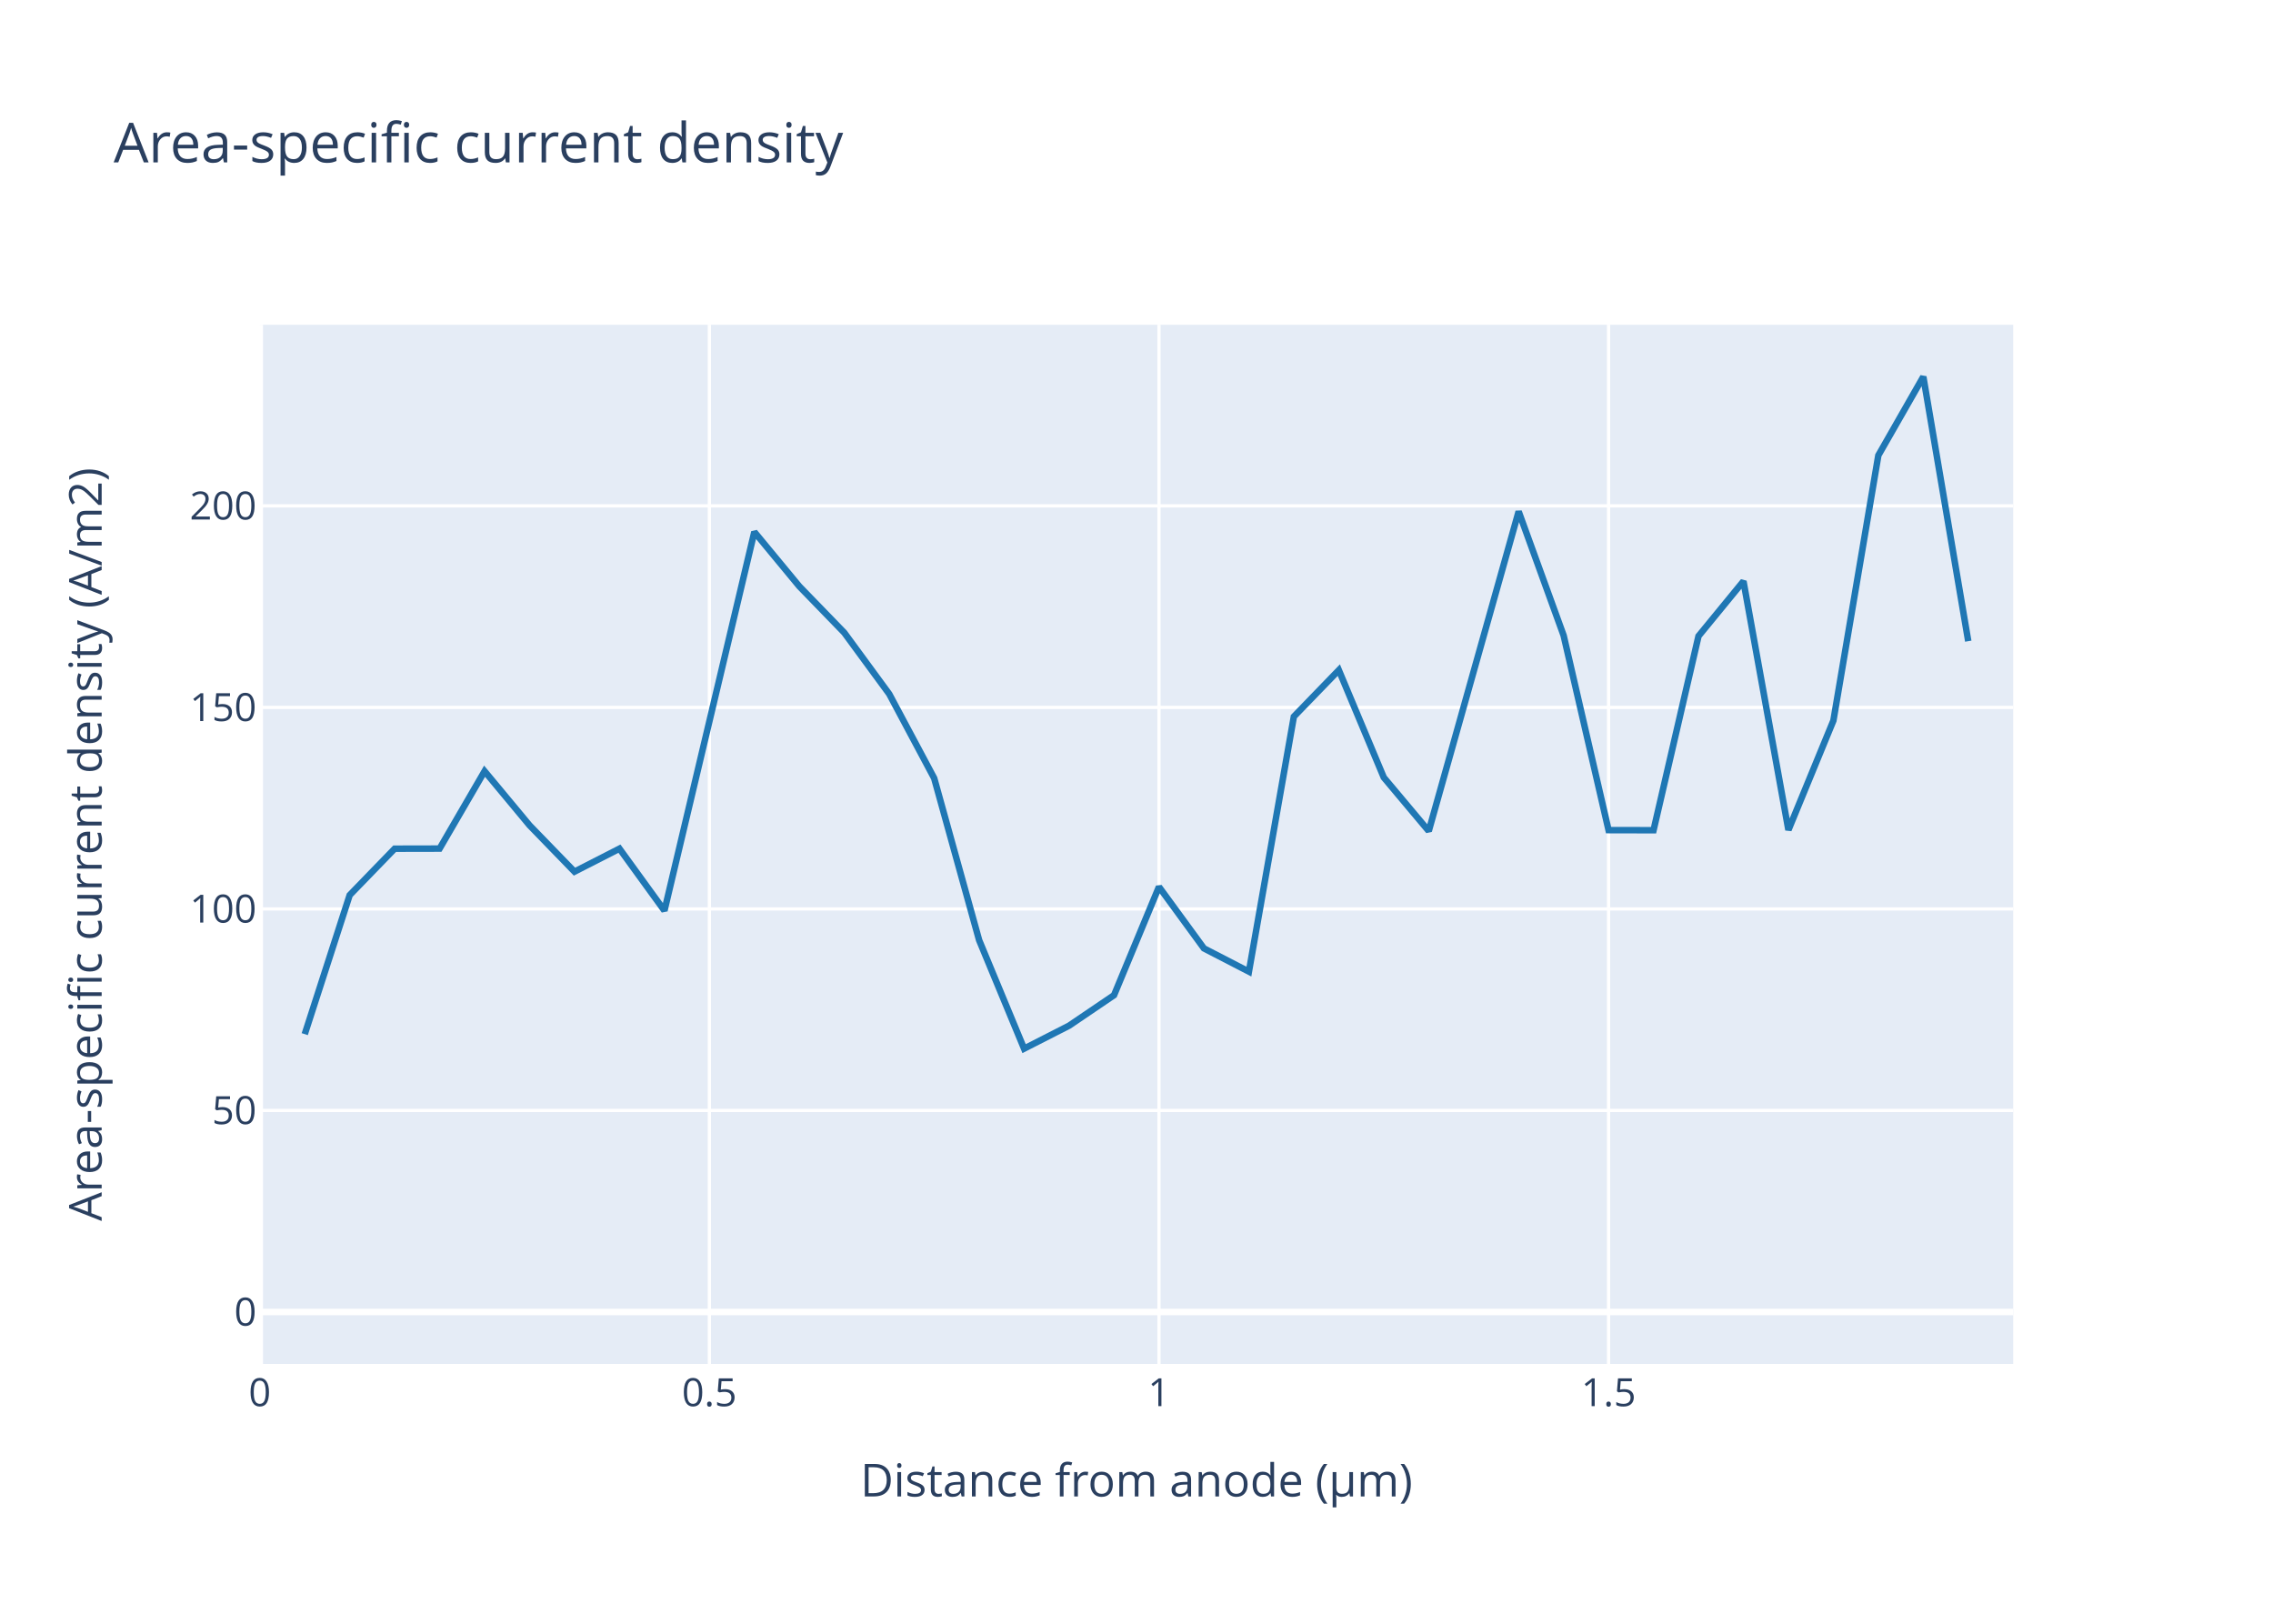
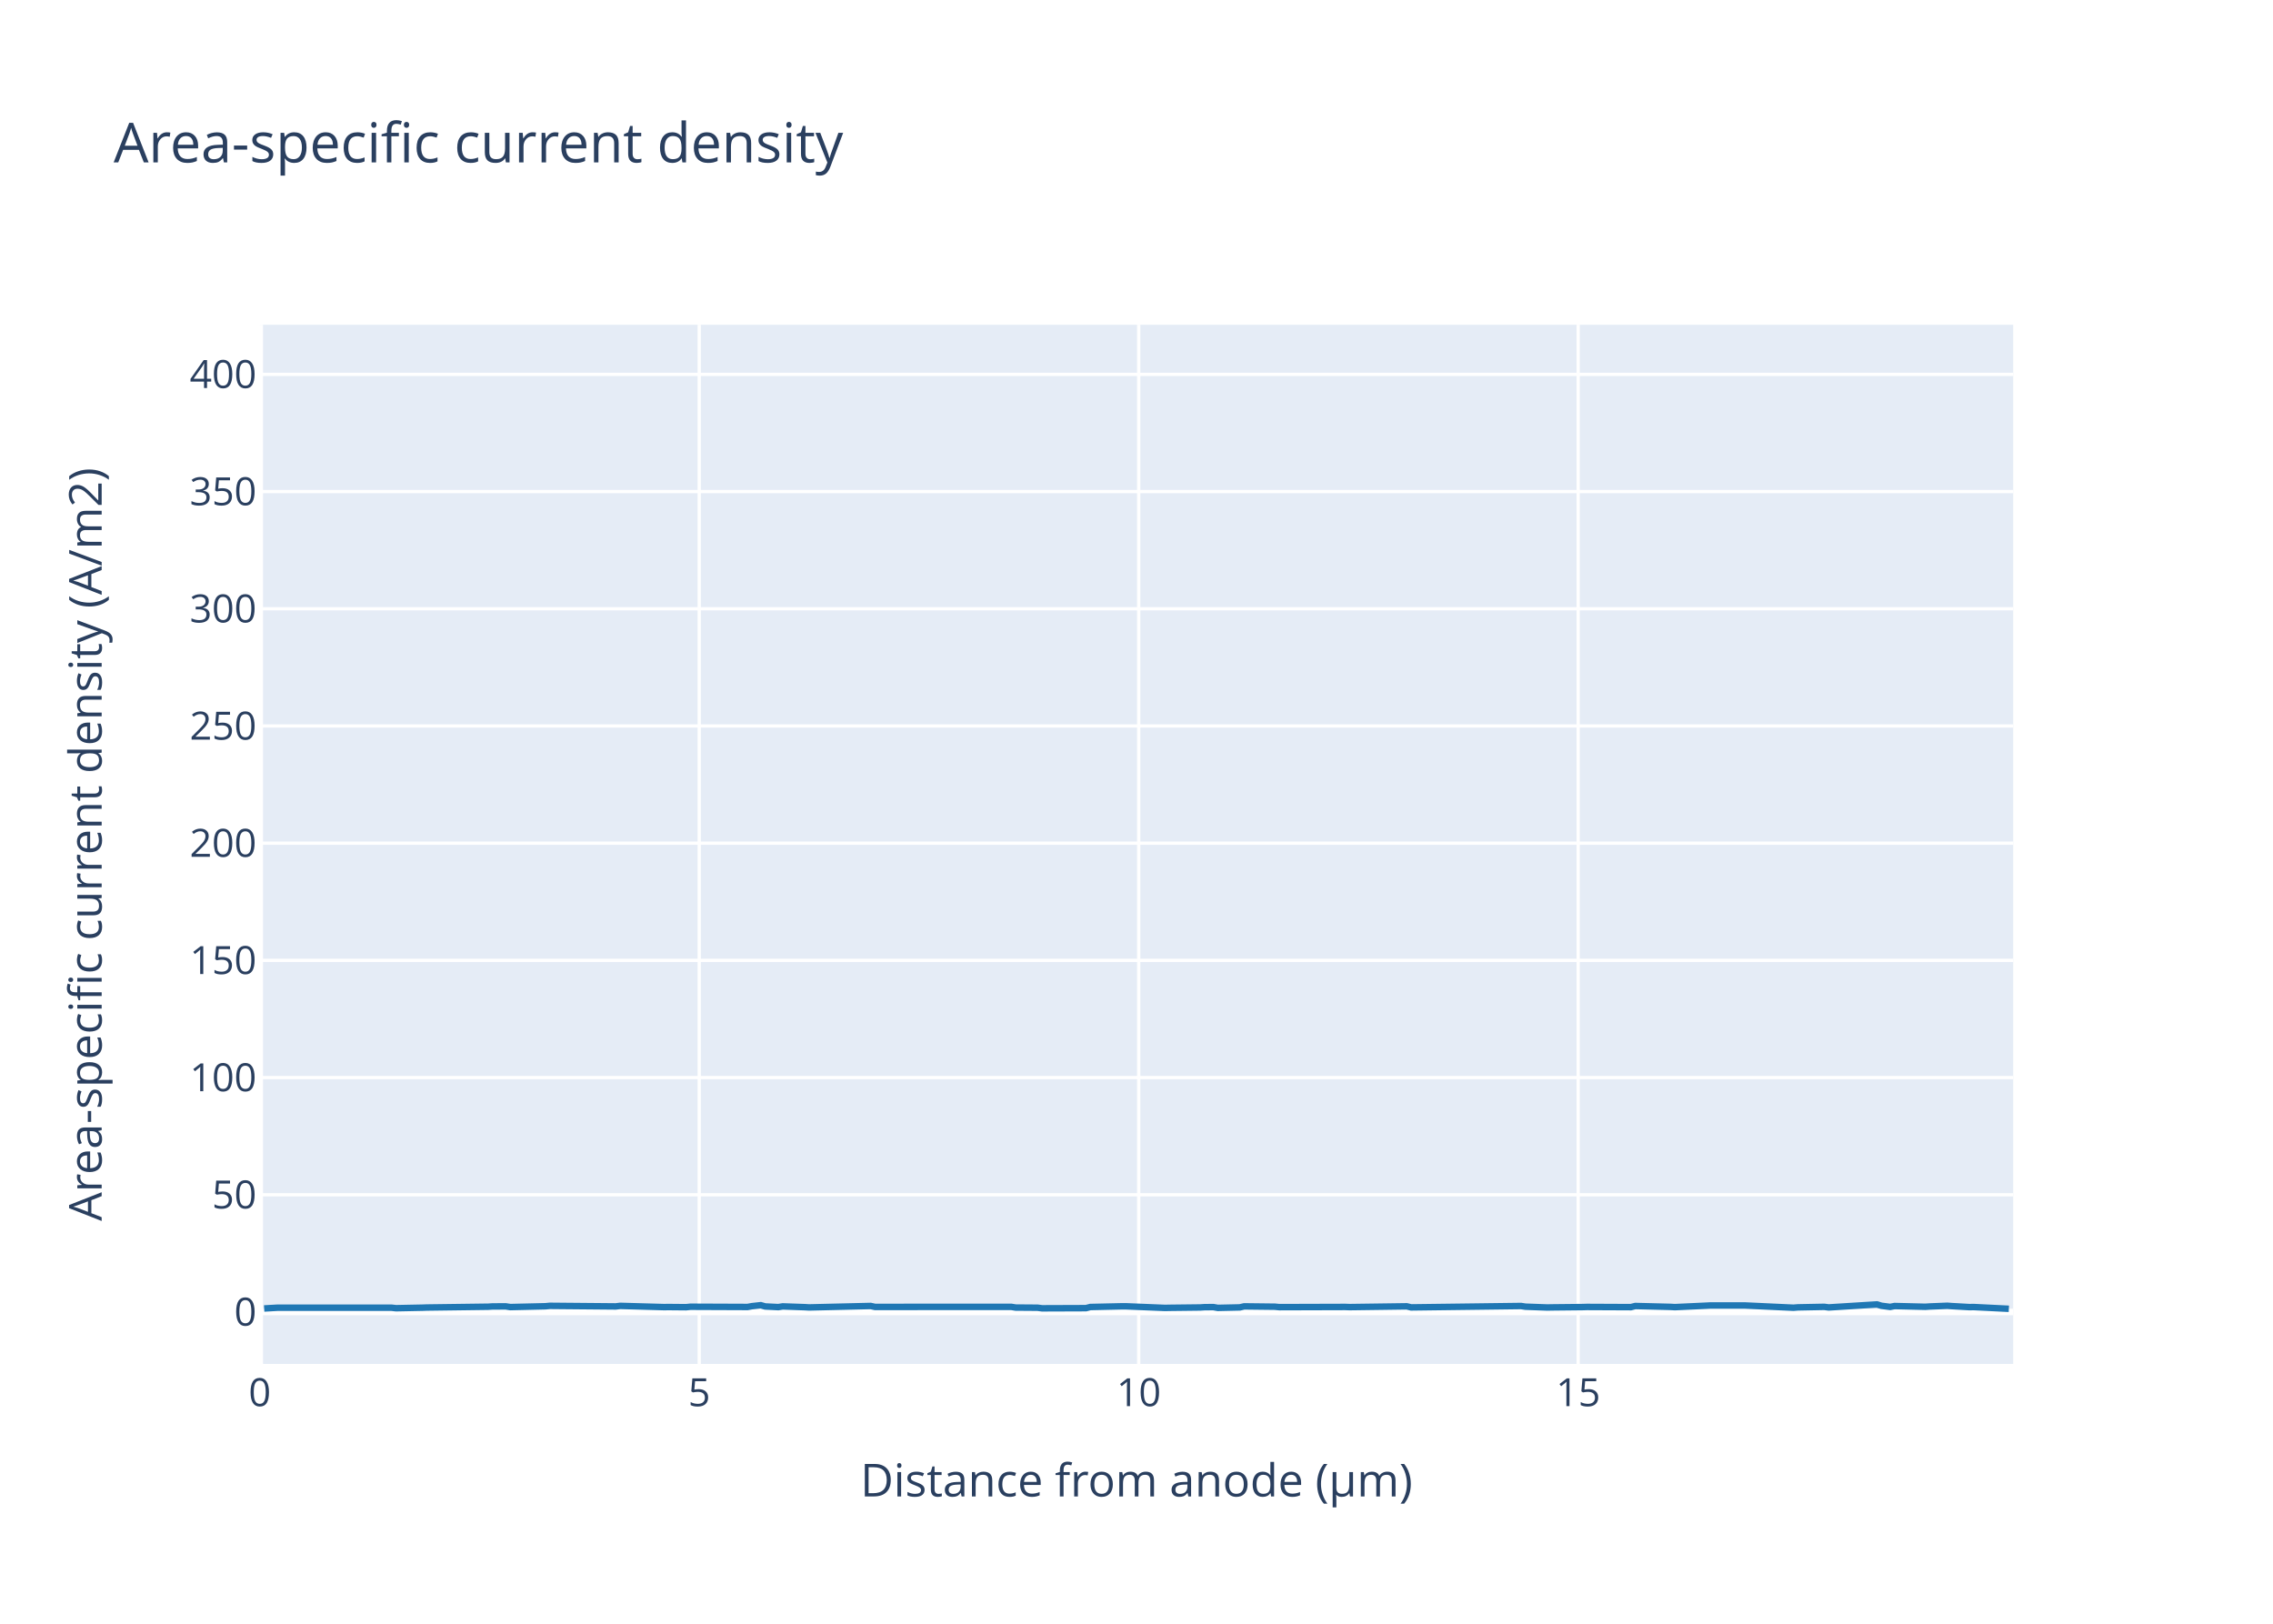
<svg xmlns="http://www.w3.org/2000/svg" class="main-svg" width="700" height="500" style="" viewBox="0 0 700 500">
  <rect x="0" y="0" width="700" height="500" style="fill: rgb(255, 255, 255); fill-opacity: 1;" />
-   <defs id="defs-33d1d7">
+   <defs id="defs-a6801e">
    <g class="clips">
-       <clipPath id="clip33d1d7xyplot" class="plotclip">
+       <clipPath id="clipa6801exyplot" class="plotclip">
        <rect width="540" height="320" />
      </clipPath>
-       <clipPath class="axesclip" id="clip33d1d7x">
+       <clipPath class="axesclip" id="clipa6801ex">
        <rect x="80" y="0" width="540" height="500" />
      </clipPath>
-       <clipPath class="axesclip" id="clip33d1d7y">
+       <clipPath class="axesclip" id="clipa6801ey">
        <rect x="0" y="100" width="700" height="320" />
      </clipPath>
-       <clipPath class="axesclip" id="clip33d1d7xy">
+       <clipPath class="axesclip" id="clipa6801exy">
        <rect x="80" y="100" width="540" height="320" />
      </clipPath>
    </g>
    <g class="gradients" />
    <g class="patterns" />
  </defs>
  <g class="bglayer">
    <rect class="bg" x="80" y="100" width="540" height="320" style="fill: rgb(229, 236, 246); fill-opacity: 1; stroke-width: 0;" />
  </g>
  <g class="layer-below">
    <g class="imagelayer" />
    <g class="shapelayer" />
  </g>
  <g class="cartesianlayer">
    <g class="subplot xy">
      <g class="layer-subplot">
        <g class="shapelayer" />
        <g class="imagelayer" />
      </g>
      <g class="minor-gridlayer">
        <g class="x" />
        <g class="y" />
      </g>
      <g class="gridlayer">
        <g class="x">
-           <path class="xgrid crisp" transform="translate(218.46,0)" d="M0,100v320" style="stroke: rgb(255, 255, 255); stroke-opacity: 1; stroke-width: 1px;" />
-           <path class="xgrid crisp" transform="translate(356.92,0)" d="M0,100v320" style="stroke: rgb(255, 255, 255); stroke-opacity: 1; stroke-width: 1px;" />
-           <path class="xgrid crisp" transform="translate(495.38,0)" d="M0,100v320" style="stroke: rgb(255, 255, 255); stroke-opacity: 1; stroke-width: 1px;" />
+           <path class="xgrid crisp" transform="translate(215.34,0)" d="M0,100v320" style="stroke: rgb(255, 255, 255); stroke-opacity: 1; stroke-width: 1px;" />
+           <path class="xgrid crisp" transform="translate(350.68,0)" d="M0,100v320" style="stroke: rgb(255, 255, 255); stroke-opacity: 1; stroke-width: 1px;" />
+           <path class="xgrid crisp" transform="translate(486.02,0)" d="M0,100v320" style="stroke: rgb(255, 255, 255); stroke-opacity: 1; stroke-width: 1px;" />
        </g>
        <g class="y">
-           <path class="ygrid crisp" transform="translate(0,341.94)" d="M80,0h540" style="stroke: rgb(255, 255, 255); stroke-opacity: 1; stroke-width: 1px;" />
-           <path class="ygrid crisp" transform="translate(0,279.89)" d="M80,0h540" style="stroke: rgb(255, 255, 255); stroke-opacity: 1; stroke-width: 1px;" />
-           <path class="ygrid crisp" transform="translate(0,217.83)" d="M80,0h540" style="stroke: rgb(255, 255, 255); stroke-opacity: 1; stroke-width: 1px;" />
-           <path class="ygrid crisp" transform="translate(0,155.77)" d="M80,0h540" style="stroke: rgb(255, 255, 255); stroke-opacity: 1; stroke-width: 1px;" />
+           <path class="ygrid crisp" transform="translate(0,367.91)" d="M80,0h540" style="stroke: rgb(255, 255, 255); stroke-opacity: 1; stroke-width: 1px;" />
+           <path class="ygrid crisp" transform="translate(0,331.82)" d="M80,0h540" style="stroke: rgb(255, 255, 255); stroke-opacity: 1; stroke-width: 1px;" />
+           <path class="ygrid crisp" transform="translate(0,295.73)" d="M80,0h540" style="stroke: rgb(255, 255, 255); stroke-opacity: 1; stroke-width: 1px;" />
+           <path class="ygrid crisp" transform="translate(0,259.64)" d="M80,0h540" style="stroke: rgb(255, 255, 255); stroke-opacity: 1; stroke-width: 1px;" />
+           <path class="ygrid crisp" transform="translate(0,223.55)" d="M80,0h540" style="stroke: rgb(255, 255, 255); stroke-opacity: 1; stroke-width: 1px;" />
+           <path class="ygrid crisp" transform="translate(0,187.46)" d="M80,0h540" style="stroke: rgb(255, 255, 255); stroke-opacity: 1; stroke-width: 1px;" />
+           <path class="ygrid crisp" transform="translate(0,151.37)" d="M80,0h540" style="stroke: rgb(255, 255, 255); stroke-opacity: 1; stroke-width: 1px;" />
+           <path class="ygrid crisp" transform="translate(0,115.28)" d="M80,0h540" style="stroke: rgb(255, 255, 255); stroke-opacity: 1; stroke-width: 1px;" />
        </g>
      </g>
      <g class="zerolinelayer">
        <path class="xzl zl crisp" transform="translate(80,0)" d="M0,100v320" style="stroke: rgb(255, 255, 255); stroke-opacity: 1; stroke-width: 2px;" />
        <path class="yzl zl crisp" transform="translate(0,404)" d="M80,0h540" style="stroke: rgb(255, 255, 255); stroke-opacity: 1; stroke-width: 2px;" />
      </g>
      <path class="xlines-below" />
      <path class="ylines-below" />
      <g class="overlines-below" />
      <g class="xaxislayer-below" />
      <g class="yaxislayer-below" />
      <g class="overaxes-below" />
-       <g class="plot" transform="translate(80,100)" clip-path="url(#clip33d1d7xyplot)">
+       <g class="plot" transform="translate(80,100)" clip-path="url(#clipa6801exyplot)">
        <g class="scatterlayer mlayer">
-           <g class="trace scatter trace3f045b" style="stroke-miterlimit: 2;">
+           <g class="trace scatter tracefd36e4" style="stroke-miterlimit: 2;">
            <g class="fills">
              <g>
-                 <path class="js-fill" d="M0,304L540,255.6L540,255.6L0,304Z" style="fill: rgb(68, 68, 68); fill-opacity: 0.3; stroke-width: 0;" />
+                 <path class="js-fill" d="M0,304L540,16L540,16L0,304Z" style="fill: rgb(68, 68, 68); fill-opacity: 0.3; stroke-width: 0;" />
              </g>
            </g>
            <g class="errorbars" />
            <g class="lines">
-               <path class="js-line" d="M0,304L540,255.6" style="vector-effect: non-scaling-stroke; fill: none; stroke: rgb(68, 68, 68); stroke-opacity: 1; stroke-width: 0px; opacity: 1;" />
-             </g>
-             <g class="points" />
-             <g class="text" />
-           </g>
-           <g class="trace scatter trace142fdf" style="stroke-miterlimit: 2;">
+               <path class="js-line" d="M0,304L540,16" style="vector-effect: non-scaling-stroke; fill: none; stroke: rgb(68, 68, 68); stroke-opacity: 1; stroke-width: 0px; opacity: 1;" />
+             </g>
+             <g class="points" />
+             <g class="text" />
+           </g>
+           <g class="trace scatter trace90f7fb" style="stroke-miterlimit: 2;">
            <g class="fills" />
            <g class="errorbars" />
            <g class="lines">
-               <path class="js-line" d="M0,304L540,255.6" style="vector-effect: non-scaling-stroke; fill: none; stroke: rgb(68, 68, 68); stroke-opacity: 1; stroke-width: 0px; opacity: 1;" />
-             </g>
-             <g class="points" />
-             <g class="text" />
-           </g>
-           <g class="trace scatter trace33b3f7" style="stroke-miterlimit: 2; opacity: 1;">
+               <path class="js-line" d="M0,304L540,16" style="vector-effect: non-scaling-stroke; fill: none; stroke: rgb(68, 68, 68); stroke-opacity: 1; stroke-width: 0px; opacity: 1;" />
+             </g>
+             <g class="points" />
+             <g class="text" />
+           </g>
+           <g class="trace scatter trace27fa7d" style="stroke-miterlimit: 2; opacity: 1;">
            <g class="fills" />
            <g class="errorbars" />
            <g class="lines">
-               <path class="js-line" d="M13.85,218.45L27.69,175.63L41.54,161.34L55.38,161.31L69.23,137.48L83.08,154.14L96.92,168.41L110.77,161.33L124.62,180.42L152.31,63.8L166.15,80.54L180,94.82L193.85,113.7L207.69,139.63L221.54,189.52L235.38,222.91L249.23,215.84L263.08,206.45L276.92,173.08L290.77,192.04L304.62,199.19L318.46,120.66L332.31,106.35L346.15,139.4L360,155.9L387.69,57.51L401.54,95.69L415.38,155.62L429.23,155.65L443.08,95.87L456.92,78.98L470.77,155.57L484.62,121.89L498.46,40.22L512.31,16L526.15,97.44" style="vector-effect: non-scaling-stroke; fill: none; stroke: rgb(31, 119, 180); stroke-opacity: 1; stroke-width: 2px; opacity: 1;" />
-             </g>
-             <g class="points" />
-             <g class="text" />
-           </g>
-           <g class="trace scatter trace7a72af" style="stroke-miterlimit: 2;">
+               <path class="js-line" d="M1.35,302.92L5.41,302.69L6.77,302.69L40.6,302.69L41.95,302.84L50.08,302.68L51.43,302.63L70.38,302.38L71.73,302.29L75.79,302.28L77.14,302.49L87.97,302.24L89.32,302.11L109.62,302.29L110.98,302.12L124.51,302.5L125.86,302.48L131.28,302.53L132.63,302.39L150.23,302.46L151.58,302.21L154.29,301.91L155.64,302.3L159.7,302.5L161.05,302.28L167.82,302.52L169.17,302.6L188.12,302.15L189.47,302.44L231.43,302.42L232.78,302.64L239.55,302.69L240.9,302.87L254.44,302.82L255.79,302.47L265.26,302.26L266.62,302.25L278.8,302.75L280.15,302.72L289.62,302.61L290.98,302.52L293.68,302.5L295.04,302.74L301.8,302.59L303.16,302.27L312.63,302.38L313.98,302.51L334.29,302.45L335.64,302.5L353.23,302.26L354.59,302.59L388.42,302.16L389.77,302.37L396.54,302.62L397.89,302.59L407.37,302.49L408.72,302.45L422.26,302.51L423.61,302.16L434.44,302.43L435.79,302.51L445.26,302.07L446.62,302L456.09,302L457.44,302L472.33,302.69L473.68,302.58L481.8,302.42L483.16,302.6L498.05,301.67L499.4,302.09L502.11,302.44L503.46,302.17L512.93,302.4L514.29,302.31L519.7,302.09L521.05,302.19L526.47,302.5L527.82,302.48L538.65,303.02" style="vector-effect: non-scaling-stroke; fill: none; stroke: rgb(31, 119, 180); stroke-opacity: 1; stroke-width: 2px; opacity: 1;" />
+             </g>
+             <g class="points" />
+             <g class="text" />
+           </g>
+           <g class="trace scatter trace4f955e" style="stroke-miterlimit: 2;">
            <g class="fills">
              <g>
-                 <path class="js-fill" d="M0,304L540,255.6L540,255.6L0,304Z" style="fill: rgb(68, 68, 68); fill-opacity: 0.7; stroke-width: 0;" />
+                 <path class="js-fill" d="M0,304L540,16L540,16L0,304Z" style="fill: rgb(68, 68, 68); fill-opacity: 0.7; stroke-width: 0;" />
              </g>
            </g>
            <g class="errorbars" />
            <g class="lines">
-               <path class="js-line" d="M0,304L540,255.6" style="vector-effect: non-scaling-stroke; fill: none; stroke: rgb(68, 68, 68); stroke-opacity: 1; stroke-width: 0px; opacity: 1;" />
-             </g>
-             <g class="points" />
-             <g class="text" />
-           </g>
-           <g class="trace scatter traced380cc" style="stroke-miterlimit: 2;">
+               <path class="js-line" d="M0,304L540,16" style="vector-effect: non-scaling-stroke; fill: none; stroke: rgb(68, 68, 68); stroke-opacity: 1; stroke-width: 0px; opacity: 1;" />
+             </g>
+             <g class="points" />
+             <g class="text" />
+           </g>
+           <g class="trace scatter tracee4d984" style="stroke-miterlimit: 2;">
            <g class="fills" />
            <g class="errorbars" />
            <g class="lines">
-               <path class="js-line" d="M0,304L540,255.6" style="vector-effect: non-scaling-stroke; fill: none; stroke: rgb(68, 68, 68); stroke-opacity: 1; stroke-width: 0px; opacity: 1;" />
+               <path class="js-line" d="M0,304L540,16" style="vector-effect: non-scaling-stroke; fill: none; stroke: rgb(68, 68, 68); stroke-opacity: 1; stroke-width: 0px; opacity: 1;" />
            </g>
            <g class="points" />
            <g class="text" />
          </g>
        </g>
      </g>
      <g class="overplot" />
      <path class="xlines-above crisp" d="M0,0" style="fill: none;" />
      <path class="ylines-above crisp" d="M0,0" style="fill: none;" />
      <g class="overlines-above" />
      <g class="xaxislayer-above">
        <g class="xtick">
          <text text-anchor="middle" x="0" y="433" transform="translate(80,0)" style="font-family: 'Open Sans', verdana, arial, sans-serif; font-size: 12px; fill: rgb(42, 63, 95); fill-opacity: 1; white-space: pre; opacity: 1;">0</text>
        </g>
        <g class="xtick">
-           <text text-anchor="middle" x="0" y="433" style="font-family: 'Open Sans', verdana, arial, sans-serif; font-size: 12px; fill: rgb(42, 63, 95); fill-opacity: 1; white-space: pre; opacity: 1;" transform="translate(218.46,0)">0.5</text>
-         </g>
-         <g class="xtick">
-           <text text-anchor="middle" x="0" y="433" style="font-family: 'Open Sans', verdana, arial, sans-serif; font-size: 12px; fill: rgb(42, 63, 95); fill-opacity: 1; white-space: pre; opacity: 1;" transform="translate(356.92,0)">1</text>
-         </g>
-         <g class="xtick">
-           <text text-anchor="middle" x="0" y="433" style="font-family: 'Open Sans', verdana, arial, sans-serif; font-size: 12px; fill: rgb(42, 63, 95); fill-opacity: 1; white-space: pre; opacity: 1;" transform="translate(495.38,0)">1.5</text>
+           <text text-anchor="middle" x="0" y="433" style="font-family: 'Open Sans', verdana, arial, sans-serif; font-size: 12px; fill: rgb(42, 63, 95); fill-opacity: 1; white-space: pre; opacity: 1;" transform="translate(215.34,0)">5</text>
+         </g>
+         <g class="xtick">
+           <text text-anchor="middle" x="0" y="433" style="font-family: 'Open Sans', verdana, arial, sans-serif; font-size: 12px; fill: rgb(42, 63, 95); fill-opacity: 1; white-space: pre; opacity: 1;" transform="translate(350.68,0)">10</text>
+         </g>
+         <g class="xtick">
+           <text text-anchor="middle" x="0" y="433" style="font-family: 'Open Sans', verdana, arial, sans-serif; font-size: 12px; fill: rgb(42, 63, 95); fill-opacity: 1; white-space: pre; opacity: 1;" transform="translate(486.02,0)">15</text>
        </g>
      </g>
      <g class="yaxislayer-above">
        <g class="ytick">
          <text text-anchor="end" x="79" y="4.2" transform="translate(0,404)" style="font-family: 'Open Sans', verdana, arial, sans-serif; font-size: 12px; fill: rgb(42, 63, 95); fill-opacity: 1; white-space: pre; opacity: 1;">0</text>
        </g>
        <g class="ytick">
-           <text text-anchor="end" x="79" y="4.2" style="font-family: 'Open Sans', verdana, arial, sans-serif; font-size: 12px; fill: rgb(42, 63, 95); fill-opacity: 1; white-space: pre; opacity: 1;" transform="translate(0,341.94)">50</text>
-         </g>
-         <g class="ytick">
-           <text text-anchor="end" x="79" y="4.2" style="font-family: 'Open Sans', verdana, arial, sans-serif; font-size: 12px; fill: rgb(42, 63, 95); fill-opacity: 1; white-space: pre; opacity: 1;" transform="translate(0,279.89)">100</text>
-         </g>
-         <g class="ytick">
-           <text text-anchor="end" x="79" y="4.2" style="font-family: 'Open Sans', verdana, arial, sans-serif; font-size: 12px; fill: rgb(42, 63, 95); fill-opacity: 1; white-space: pre; opacity: 1;" transform="translate(0,217.83)">150</text>
-         </g>
-         <g class="ytick">
-           <text text-anchor="end" x="79" y="4.2" style="font-family: 'Open Sans', verdana, arial, sans-serif; font-size: 12px; fill: rgb(42, 63, 95); fill-opacity: 1; white-space: pre; opacity: 1;" transform="translate(0,155.77)">200</text>
+           <text text-anchor="end" x="79" y="4.2" style="font-family: 'Open Sans', verdana, arial, sans-serif; font-size: 12px; fill: rgb(42, 63, 95); fill-opacity: 1; white-space: pre; opacity: 1;" transform="translate(0,367.91)">50</text>
+         </g>
+         <g class="ytick">
+           <text text-anchor="end" x="79" y="4.2" style="font-family: 'Open Sans', verdana, arial, sans-serif; font-size: 12px; fill: rgb(42, 63, 95); fill-opacity: 1; white-space: pre; opacity: 1;" transform="translate(0,331.82)">100</text>
+         </g>
+         <g class="ytick">
+           <text text-anchor="end" x="79" y="4.2" style="font-family: 'Open Sans', verdana, arial, sans-serif; font-size: 12px; fill: rgb(42, 63, 95); fill-opacity: 1; white-space: pre; opacity: 1;" transform="translate(0,295.73)">150</text>
+         </g>
+         <g class="ytick">
+           <text text-anchor="end" x="79" y="4.2" style="font-family: 'Open Sans', verdana, arial, sans-serif; font-size: 12px; fill: rgb(42, 63, 95); fill-opacity: 1; white-space: pre; opacity: 1;" transform="translate(0,259.64)">200</text>
+         </g>
+         <g class="ytick">
+           <text text-anchor="end" x="79" y="4.2" style="font-family: 'Open Sans', verdana, arial, sans-serif; font-size: 12px; fill: rgb(42, 63, 95); fill-opacity: 1; white-space: pre; opacity: 1;" transform="translate(0,223.55)">250</text>
+         </g>
+         <g class="ytick">
+           <text text-anchor="end" x="79" y="4.2" style="font-family: 'Open Sans', verdana, arial, sans-serif; font-size: 12px; fill: rgb(42, 63, 95); fill-opacity: 1; white-space: pre; opacity: 1;" transform="translate(0,187.46)">300</text>
+         </g>
+         <g class="ytick">
+           <text text-anchor="end" x="79" y="4.2" style="font-family: 'Open Sans', verdana, arial, sans-serif; font-size: 12px; fill: rgb(42, 63, 95); fill-opacity: 1; white-space: pre; opacity: 1;" transform="translate(0,151.37)">350</text>
+         </g>
+         <g class="ytick">
+           <text text-anchor="end" x="79" y="4.2" style="font-family: 'Open Sans', verdana, arial, sans-serif; font-size: 12px; fill: rgb(42, 63, 95); fill-opacity: 1; white-space: pre; opacity: 1;" transform="translate(0,115.28)">400</text>
        </g>
      </g>
      <g class="overaxes-above" />
    </g>
  </g>
  <g class="polarlayer" />
  <g class="smithlayer" />
  <g class="ternarylayer" />
  <g class="geolayer" />
  <g class="funnelarealayer" />
  <g class="pielayer" />
  <g class="iciclelayer" />
  <g class="treemaplayer" />
  <g class="sunburstlayer" />
  <g class="glimages" />
-   <defs id="topdefs-33d1d7">
+   <defs id="topdefs-a6801e">
    <g class="clips" />
  </defs>
  <g class="layer-above">
    <g class="imagelayer" />
    <g class="shapelayer" />
  </g>
  <g class="infolayer">
    <g class="g-gtitle">
      <text class="gtitle" x="35" y="50" text-anchor="start" dy="0em" style="font-family: 'Open Sans', verdana, arial, sans-serif; font-size: 17px; fill: rgb(42, 63, 95); opacity: 1; font-weight: normal; white-space: pre;">Area-specific current density</text>
    </g>
    <g class="g-xtitle">
      <text class="xtitle" x="350" y="460.8" text-anchor="middle" style="font-family: 'Open Sans', verdana, arial, sans-serif; font-size: 14px; fill: rgb(42, 63, 95); opacity: 1; font-weight: normal; white-space: pre;">Distance from anode (µm)</text>
    </g>
    <g class="g-ytitle">
      <text class="ytitle" transform="rotate(-90,31.30938,260)" x="31.309" y="260" text-anchor="middle" style="font-family: 'Open Sans', verdana, arial, sans-serif; font-size: 14px; fill: rgb(42, 63, 95); opacity: 1; font-weight: normal; white-space: pre;">Area-specific current density (A/m2)</text>
    </g>
  </g>
</svg>
